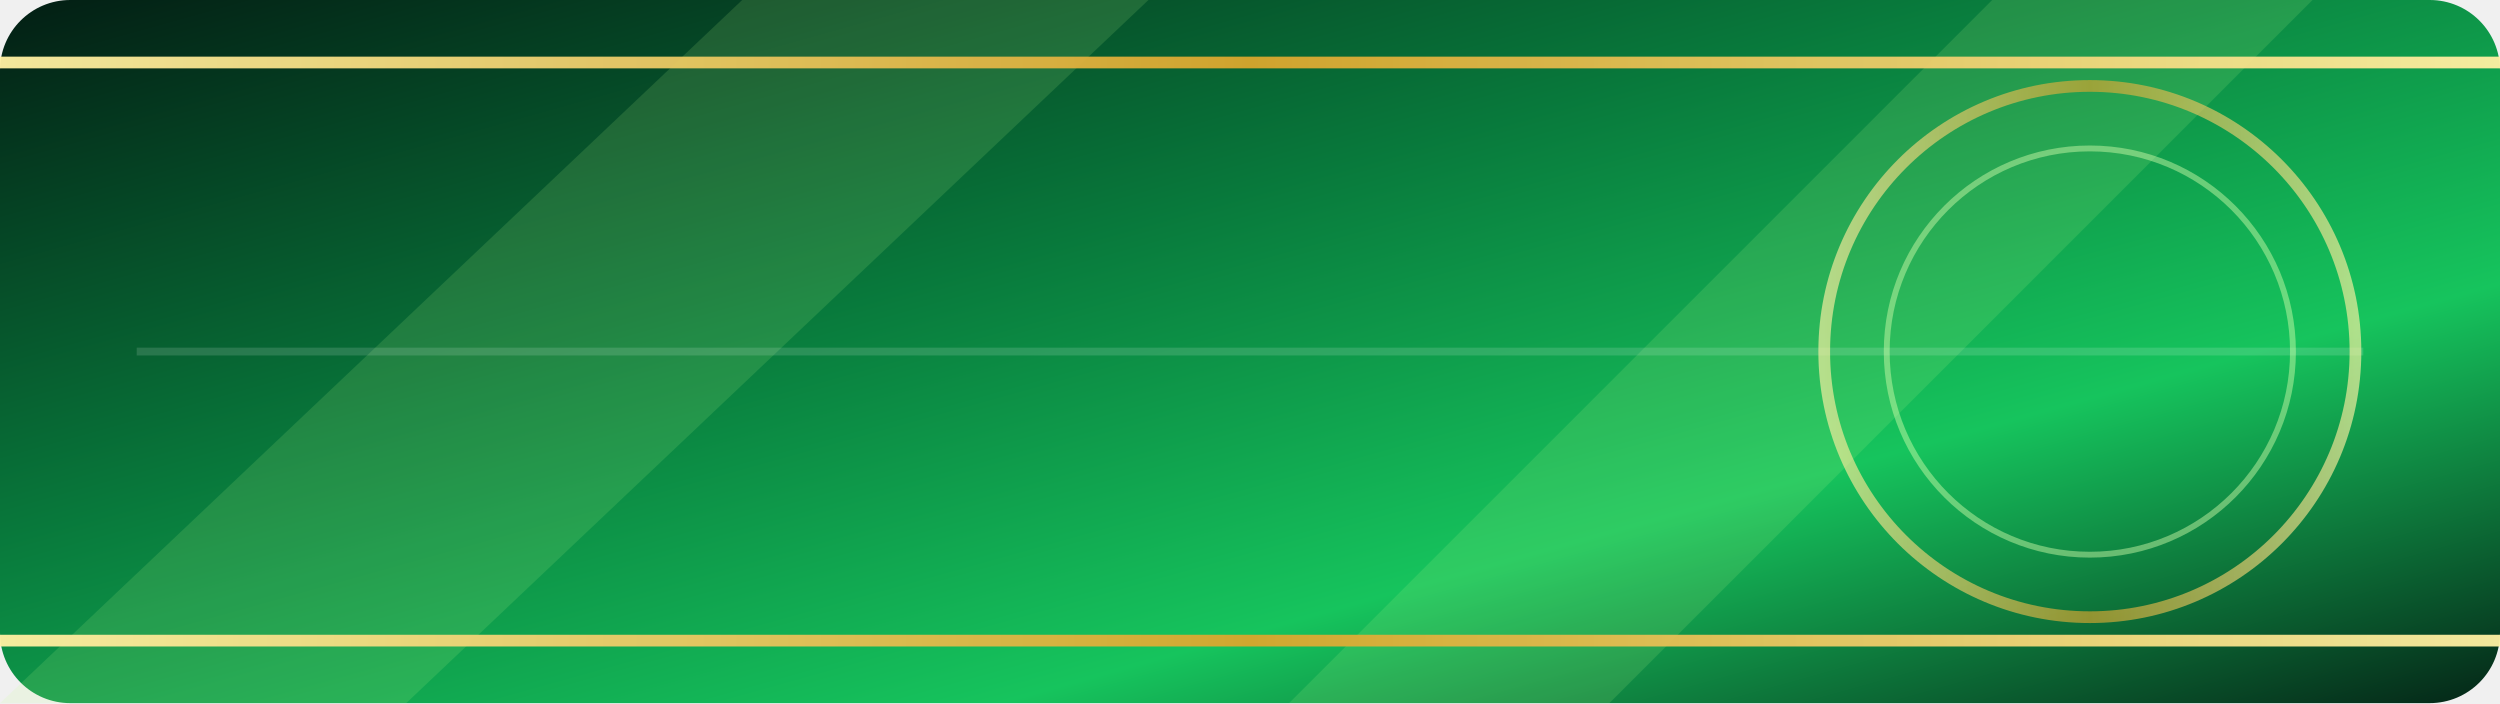
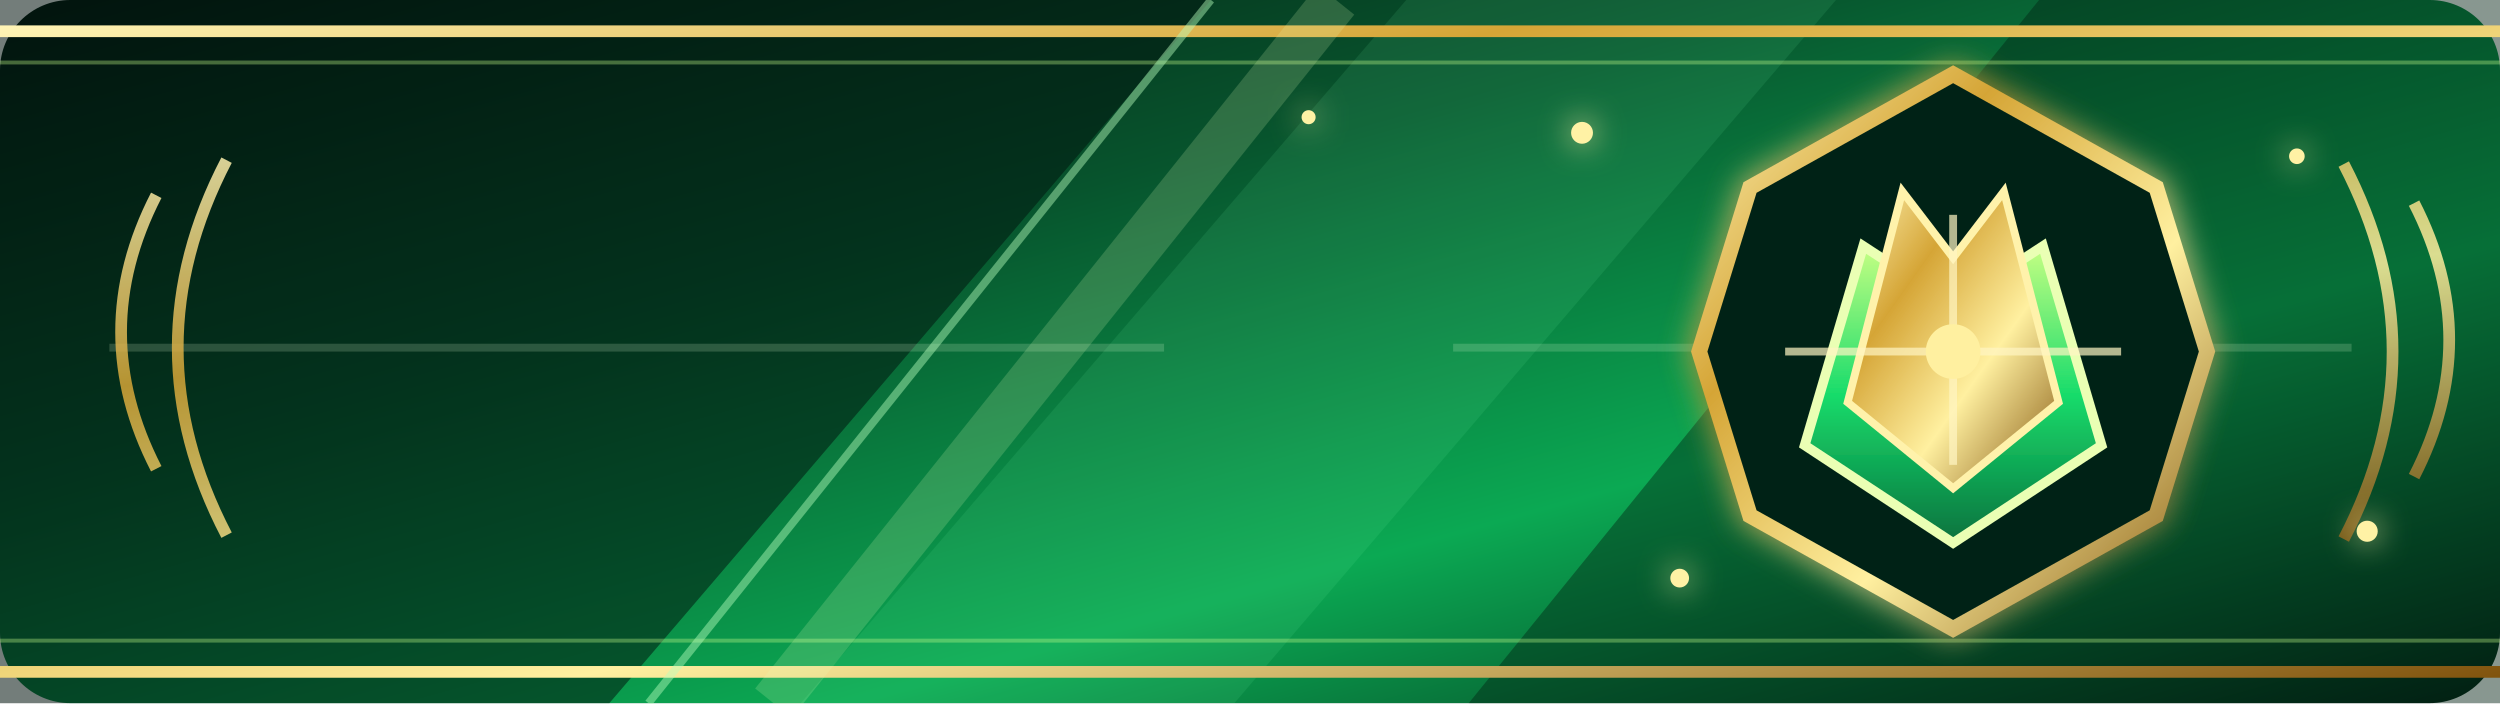
<svg xmlns="http://www.w3.org/2000/svg" viewBox="0 0 640 180">
  <defs>
-     <linearGradient id="g" x2="1" y2="1">
-       <stop stop-color="#031d13" />
-       <stop offset=".38" stop-color="#08783b" />
-       <stop offset=".7" stop-color="#16c45d" />
-       <stop offset="1" stop-color="#042416" />
+     <linearGradient id="bg" x1="0" y1="0" x2="1" y2="1">
+       <stop stop-color="#04140d" />
+       <stop offset=".35" stop-color="#07542d" />
+       <stop offset=".67" stop-color="#0ba953" />
+       <stop offset="1" stop-color="#031b11" />
    </linearGradient>
-     <linearGradient id="gold">
-       <stop stop-color="#fff1a4" />
-       <stop offset=".5" stop-color="#d9a62d" />
-       <stop offset="1" stop-color="#fff1a4" />
+     <linearGradient id="gold" x1="0" y1="0" x2="1" y2="1">
+       <stop stop-color="#fff4b5" />
+       <stop offset=".3" stop-color="#d5a536" />
+       <stop offset=".62" stop-color="#fff0a0" />
+       <stop offset="1" stop-color="#81540e" />
    </linearGradient>
+     <linearGradient id="green" x1="0" y1="0" x2="0" y2="1">
+       <stop stop-color="#c6ff83" />
+       <stop offset=".5" stop-color="#18dc6b" />
+       <stop offset="1" stop-color="#08723e" />
+     </linearGradient>
+     <filter id="glow" x="-40%" y="-40%" width="180%" height="180%">
+       <feGaussianBlur stdDeviation="4" result="b" />
+       <feMerge>
+         <feMergeNode in="b" />
+         <feMergeNode in="SourceGraphic" />
+       </feMerge>
+     </filter>
  </defs>
-   <rect width="640" height="180" rx="18" fill="url(#g)" />
-   <path d="M0 180 190 0h104L104 180zm330 0L510 0h82L412 180z" fill="#c2ff8b" opacity=".14" />
-   <path d="M0 16h640M0 164h640" stroke="url(#gold)" stroke-width="3" opacity=".95" />
-   <path d="M35 90h570" stroke="#fff" stroke-opacity=".14" stroke-width="2" />
-   <circle cx="535" cy="90" r="68" fill="none" stroke="url(#gold)" stroke-width="3" opacity=".65" />
-   <circle cx="535" cy="90" r="52" fill="none" stroke="#d8ffac" stroke-width="1.5" opacity=".45" />
+   <rect width="640" height="180" rx="18" fill="url(#bg)" />
+   <path d="M0 0h310L156 180H0z" fill="#00140d" opacity=".52" />
+   <path d="M360 0h110L316 180H205z" fill="#7cffad" opacity=".1" />
+   <path d="M522 0h118v180H376z" fill="#002313" opacity=".43" />
+   <path d="M0 8h640M0 172h640" stroke="url(#gold)" stroke-width="3" />
+   <path d="M0 16h640M0 164h640" stroke="#c6ff8b" stroke-opacity=".35" />
+   <path d="M28 89h270M372 89h230" stroke="#eaffd9" stroke-opacity=".18" stroke-width="2" />
+   <g fill="none" stroke="url(#gold)" stroke-width="3" opacity=".85">
+     <path d="M40 50q-18 35 0 70M58 41q-25 48 0 96M600 42q25 48 0 96M618 52q18 35 0 70" />
+   </g>
+   <g transform="translate(500 90)" filter="url(#glow)">
+     <path d="M0-71 52-42 65 0 52 42 0 71-52 42-65 0-52-42z" fill="#032417" stroke="url(#gold)" stroke-width="4" />
+     <path d="M-38 24-23-27 0-12 23-27 38 24 0 49z" fill="url(#green)" stroke="#eaffb4" stroke-width="2.5" />
+     <path d="M-27 13-13-41 0-24 13-41 27 13 0 35z" fill="url(#gold)" stroke="#fff2ab" stroke-width="2" />
+     <path d="M0-35v64M-43 0h86" stroke="#fff6c4" stroke-opacity=".7" stroke-width="2" />
+     <circle r="7" fill="#fff0a0" />
+   </g>
+   <g fill="#fff2a5" filter="url(#glow)">
+     <circle cx="405" cy="34" r="2.8" />
+     <circle cx="588" cy="40" r="2" />
+     <circle cx="430" cy="148" r="2.4" />
+     <circle cx="606" cy="136" r="2.7" />
+     <circle cx="335" cy="30" r="1.8" />
+   </g>
+   <path d="M310 0 166 180" stroke="#b8ffbd" stroke-opacity=".45" stroke-width="2" />
+   <path d="M342 0 198 180" stroke="#e3ffb7" stroke-opacity=".18" stroke-width="12" />
</svg>
